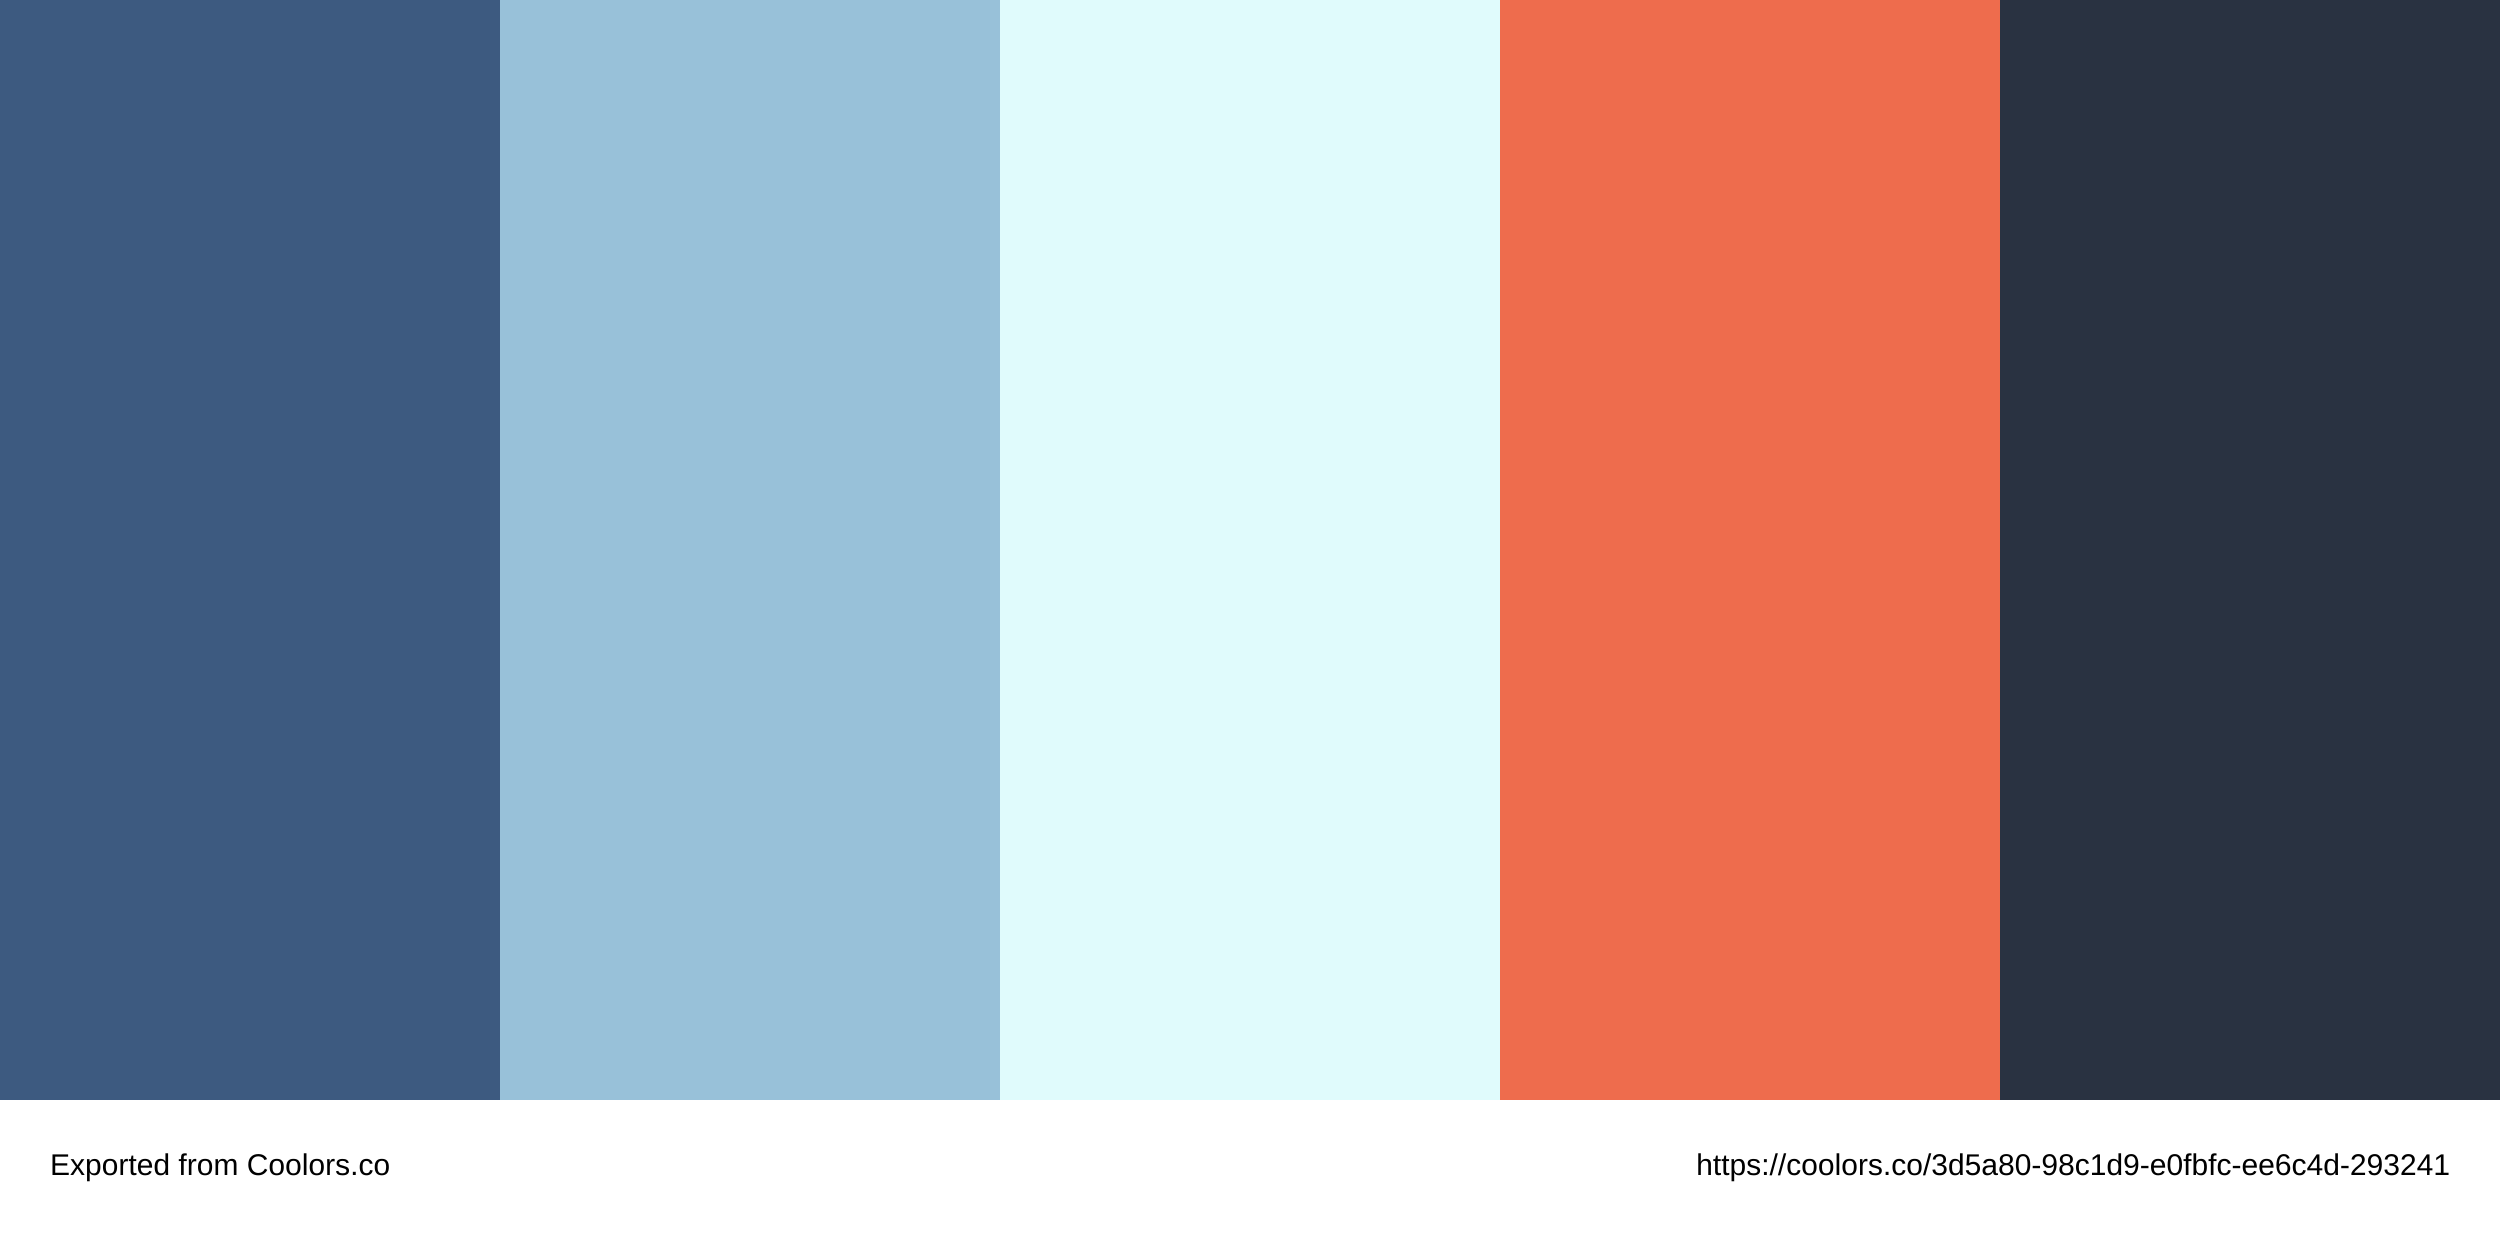
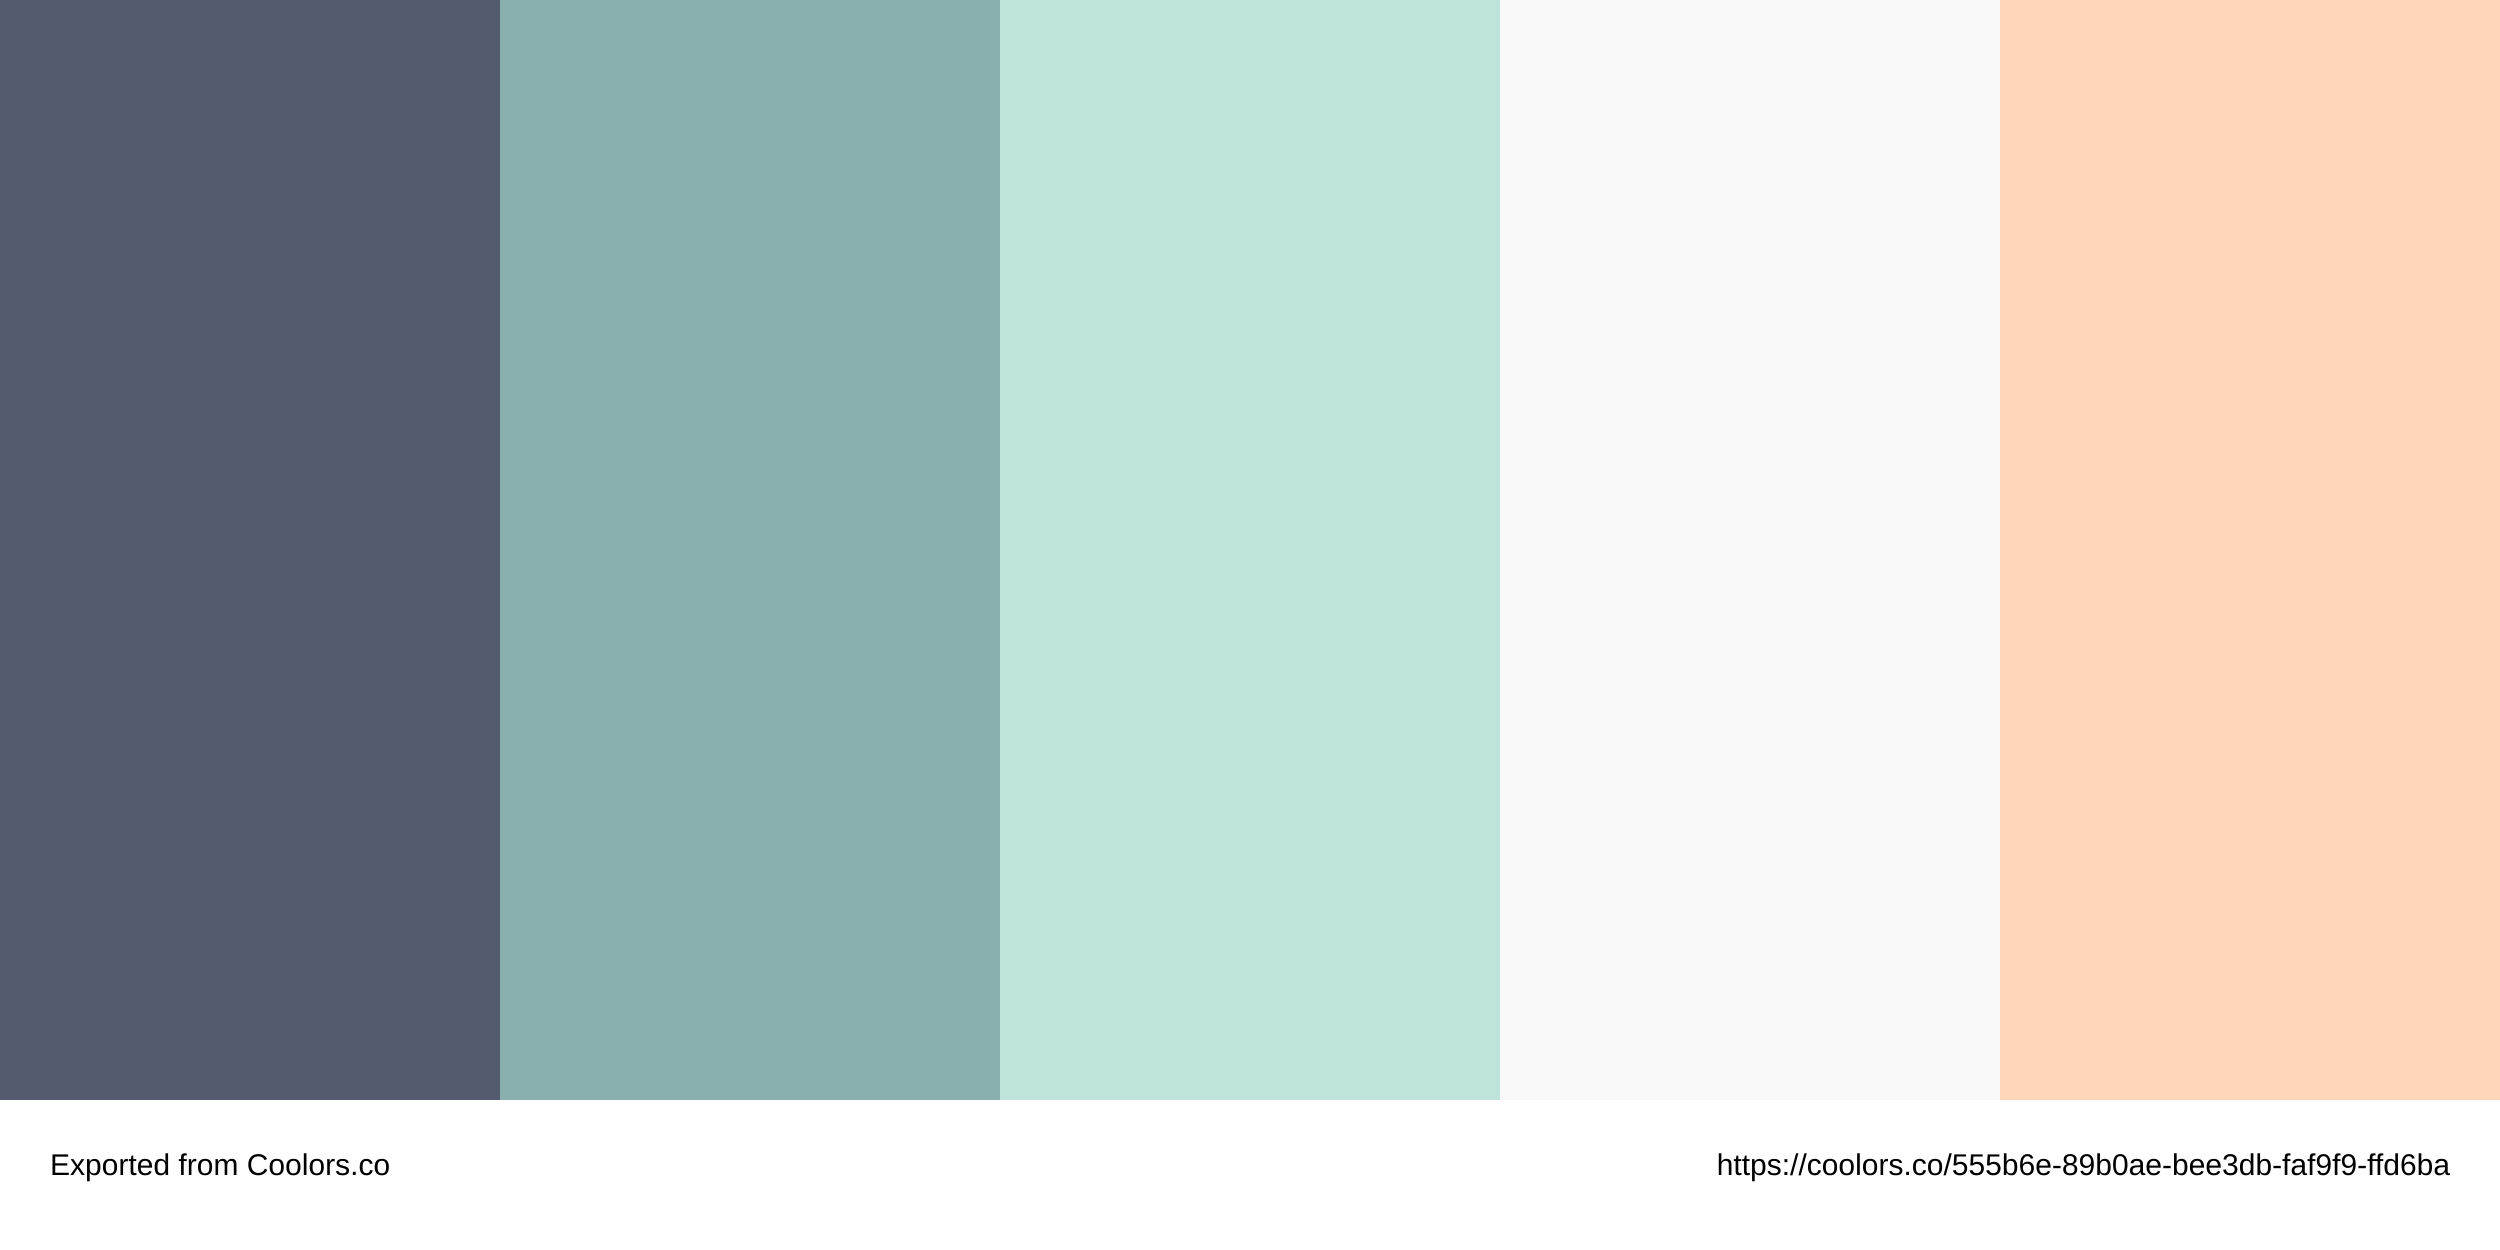
<svg xmlns="http://www.w3.org/2000/svg" version="1.1" viewBox="0 0 500 250" xml:space="preserve">
-   <rect fill="#3d5a80" x="0" y="0" width="100" height="220" />,<rect fill="#98c1d9" x="100" y="0" width="100" height="220" />,<rect fill="#e0fbfc" x="200" y="0" width="100" height="220" />,<rect fill="#ee6c4d" x="300" y="0" width="100" height="220" />,<rect fill="#293241" x="400" y="0" width="100" height="220" />
+   <rect fill="#555b6e" x="0" y="0" width="100" height="220" />,<rect fill="#89b0ae" x="100" y="0" width="100" height="220" />,<rect fill="#bee3db" x="200" y="0" width="100" height="220" />,<rect fill="#faf9f9" x="300" y="0" width="100" height="220" />,<rect fill="#ffd6ba" x="400" y="0" width="100" height="220" />
  <text x="10" y="235" font-family="Arial" font-size="6" alignment-baseline="middle">Exported from Coolors.co</text>
-   <text x="490" y="235" font-family="Arial" font-size="6" alignment-baseline="middle" text-anchor="end">https://coolors.co/3d5a80-98c1d9-e0fbfc-ee6c4d-293241</text>
+   <text x="490" y="235" font-family="Arial" font-size="6" alignment-baseline="middle" text-anchor="end">https://coolors.co/555b6e-89b0ae-bee3db-faf9f9-ffd6ba</text>
</svg>
